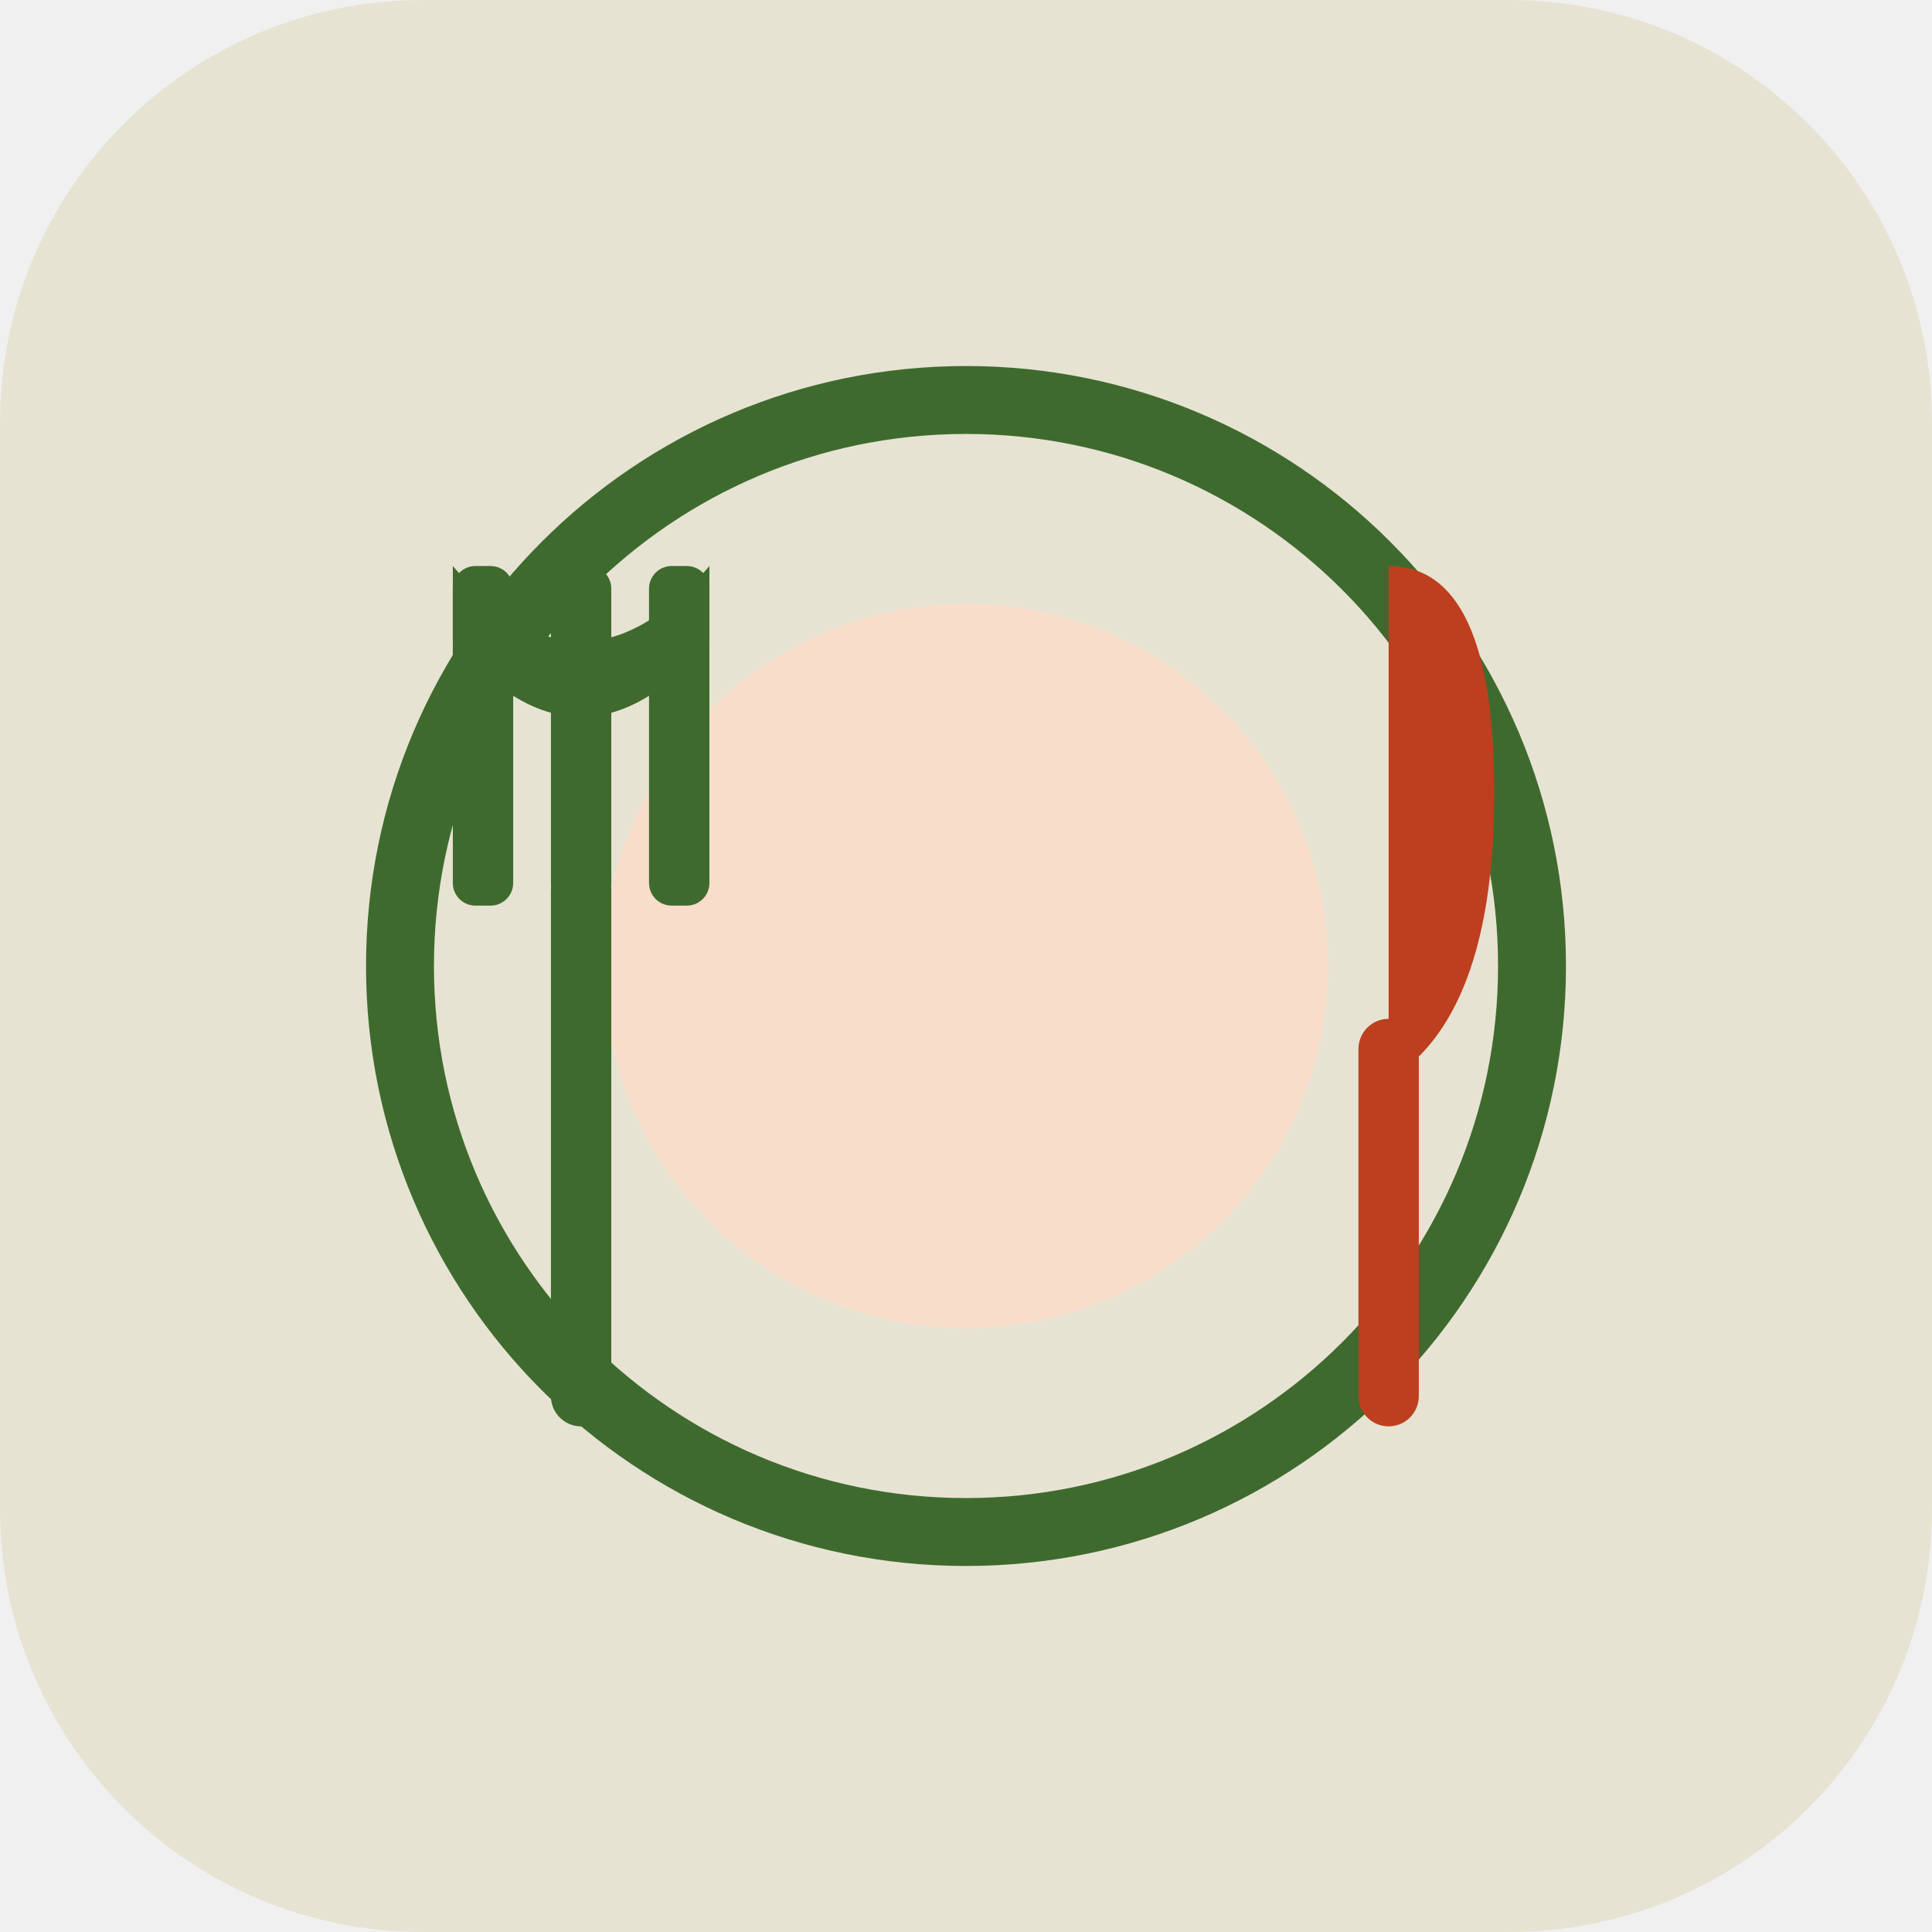
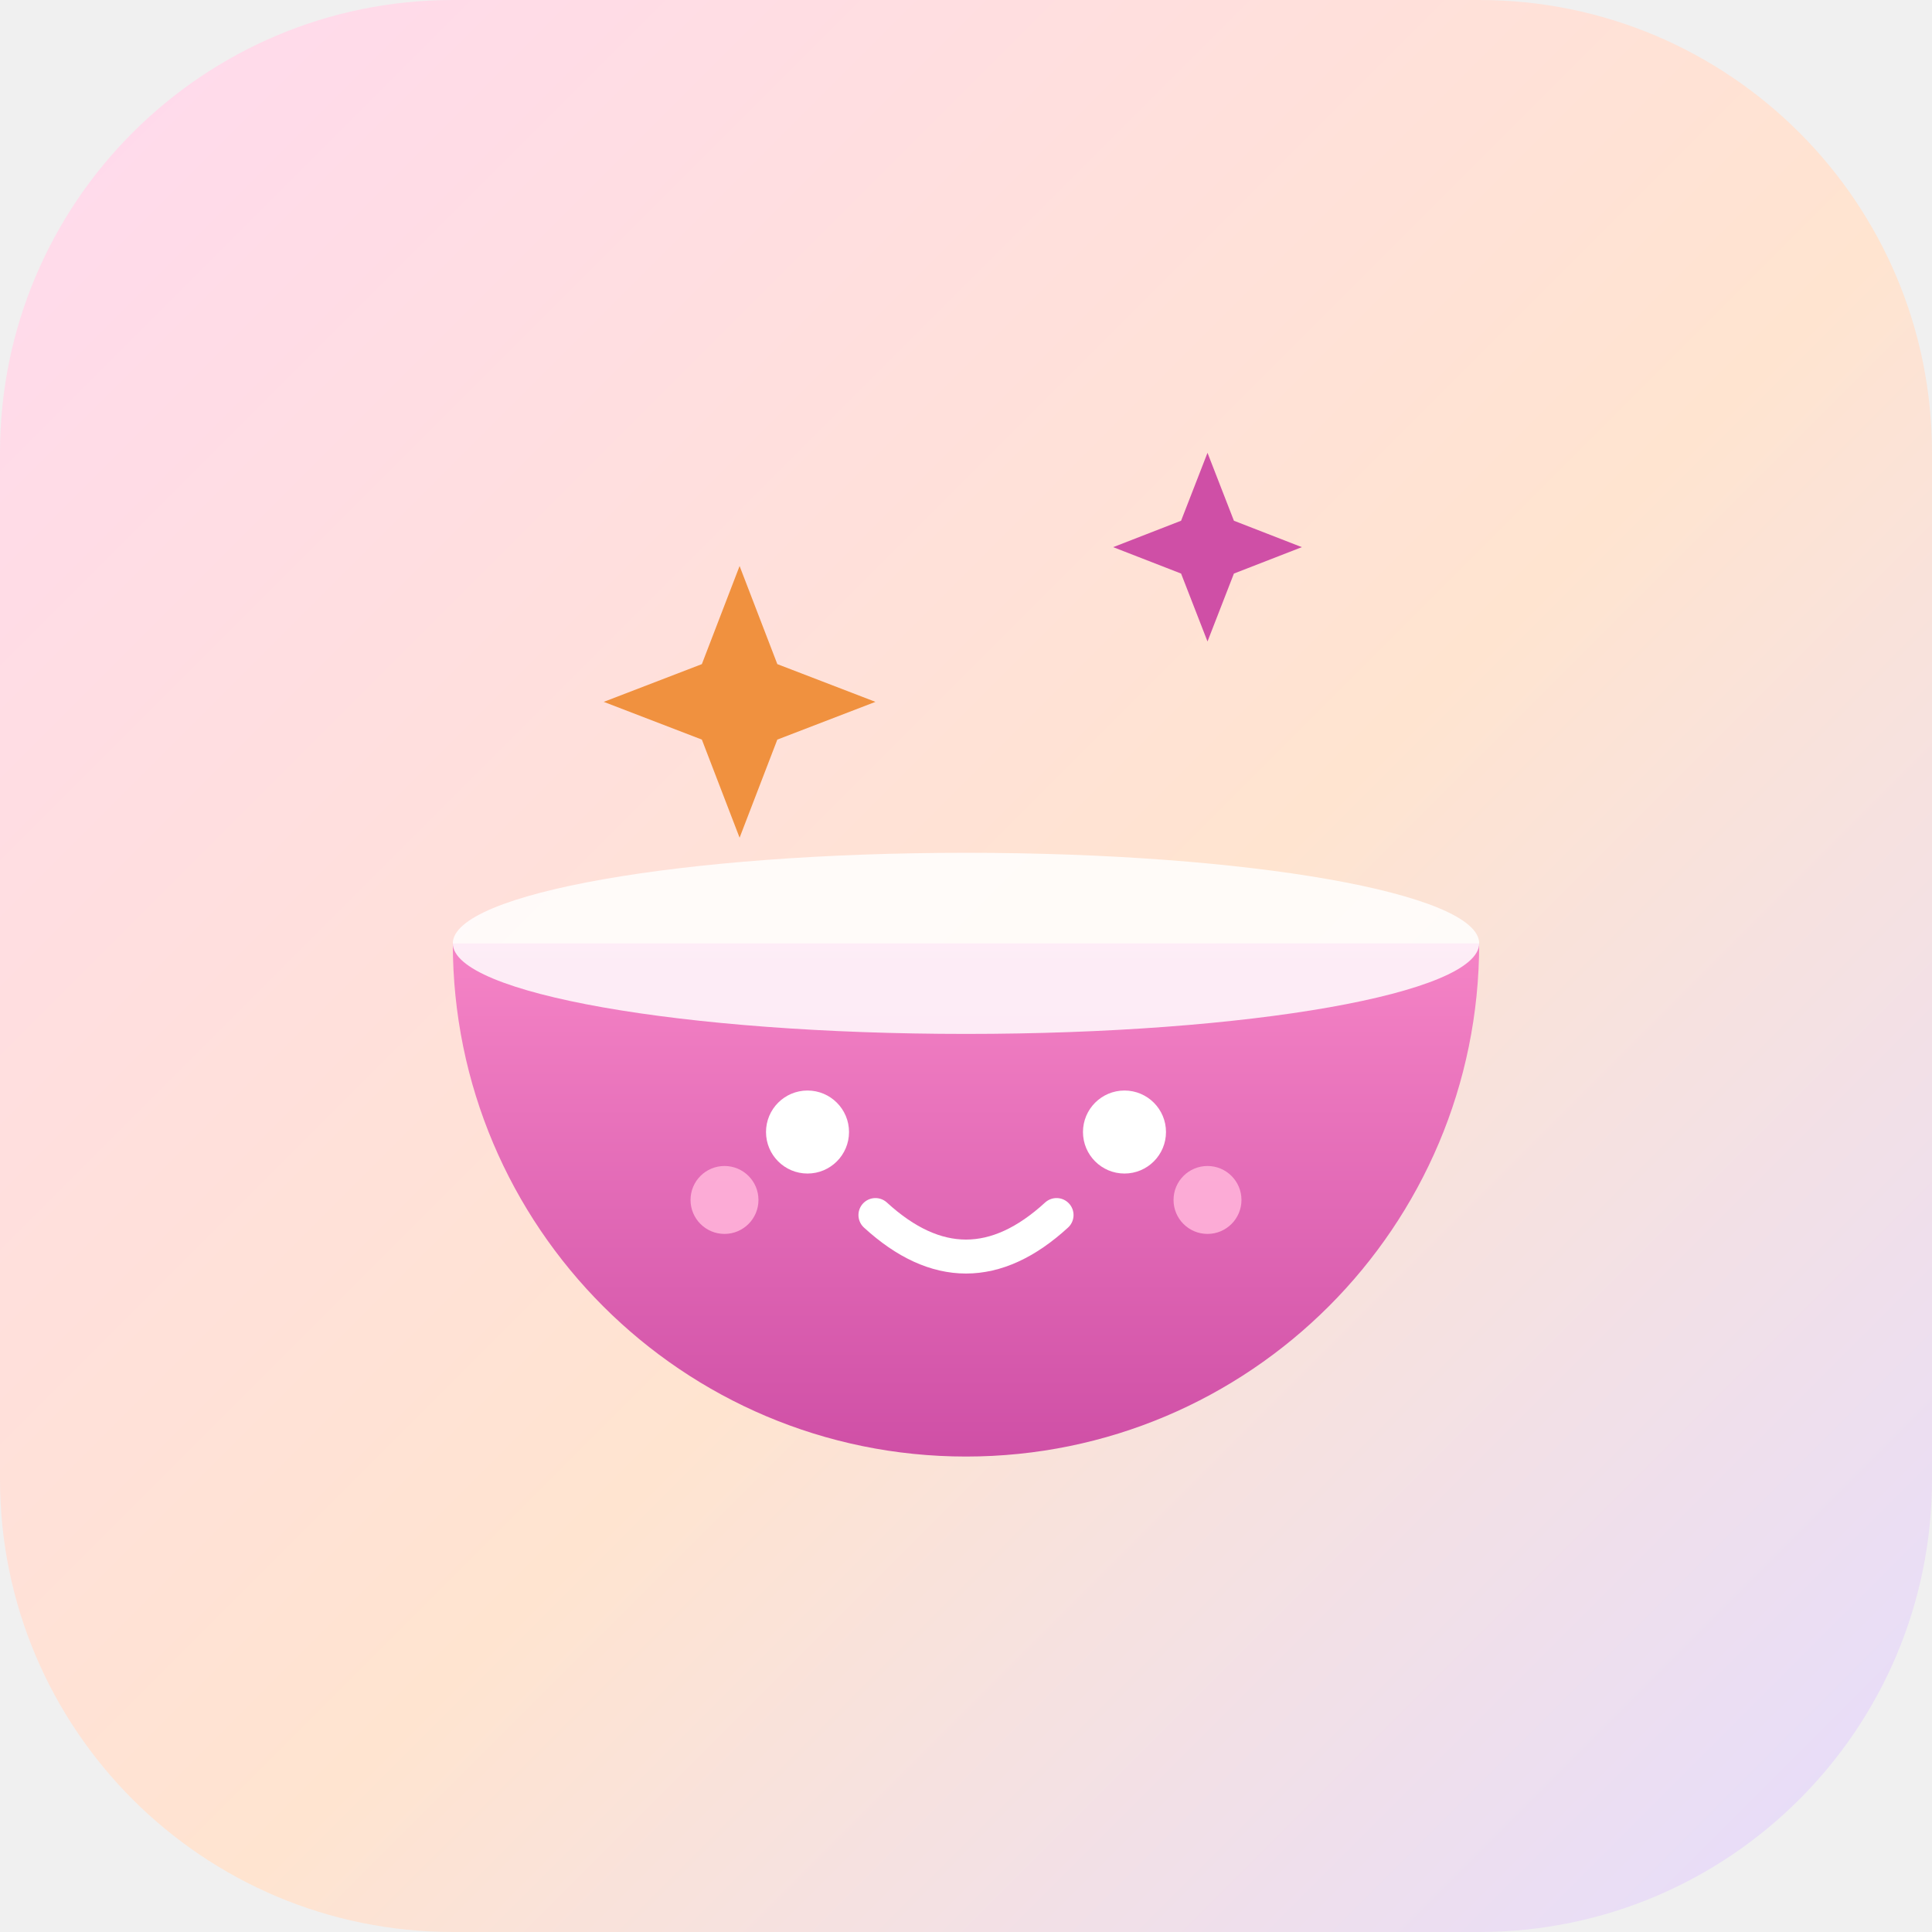
<svg xmlns="http://www.w3.org/2000/svg" width="512" height="512" viewBox="0 0 512 512">
-   <rect width="512" height="512" rx="112" fill="#e7e3d3" />
-   <circle cx="256" cy="256" r="150" fill="none" stroke="#3f6a2e" stroke-width="18" />
-   <circle cx="256" cy="256" r="96" fill="#f8ddcb" />
-   <g fill="#3f6a2e">
-     <rect x="120" y="150" width="16" height="90" rx="6" />
-     <rect x="146" y="150" width="16" height="90" rx="6" />
-     <rect x="172" y="150" width="16" height="90" rx="6" />
-     <rect x="146" y="228" width="16" height="150" rx="8" />
-     <path d="M120 150 q34 40 68 0 v20 q-34 40 -68 0 z" />
+   <defs>
+     <linearGradient id="bg" x1="0" y1="0" x2="1" y2="1">
+       <stop offset="0" stop-color="#ffd9ef" />
+       <stop offset="0.55" stop-color="#ffe4d0" />
+       <stop offset="1" stop-color="#e4dcff" />
+     </linearGradient>
+     <linearGradient id="bowl" x1="0" y1="0" x2="0" y2="1">
+       <stop offset="0" stop-color="#f584c6" />
+       <stop offset="1" stop-color="#cf4fa6" />
+     </linearGradient>
+   </defs>
+   <rect width="512" height="512" rx="120" fill="url(#bg)" />
+   <g fill="#f0913f">
+     <path d="M196 150 l10 26 26 10 -26 10 -10 26 -10 -26 -26 -10 26 -10 z" />
  </g>
-   <g fill="#be3f1f">
-     <path d="M368 150 q28 0 28 60 q0 50 -20 70 l-8 0 z" />
-     <rect x="360" y="270" width="16" height="108" rx="8" />
+   <g fill="#cf4fa6">
+     <path d="M320 120 l7 18 18 7 -18 7 -7 18 -7 -18 -18 -7 18 -7 z" />
+   </g>
+   <path d="M120 250 h272 a136 136 0 0 1 -272 0 z" fill="url(#bowl)" />
+   <ellipse cx="256" cy="250" rx="136" ry="24" fill="#fff" opacity="0.85" />
+   <g fill="#fff">
+     <circle cx="214" cy="300" r="11" />
+     <circle cx="298" cy="300" r="11" />
+   </g>
+   <path d="M232 322 q24 22 48 0" stroke="#fff" stroke-width="9" fill="none" stroke-linecap="round" />
+   <g fill="#ffb3d9" opacity="0.9">
+     <circle cx="192" cy="318" r="9" />
+     <circle cx="320" cy="318" r="9" />
  </g>
</svg>
